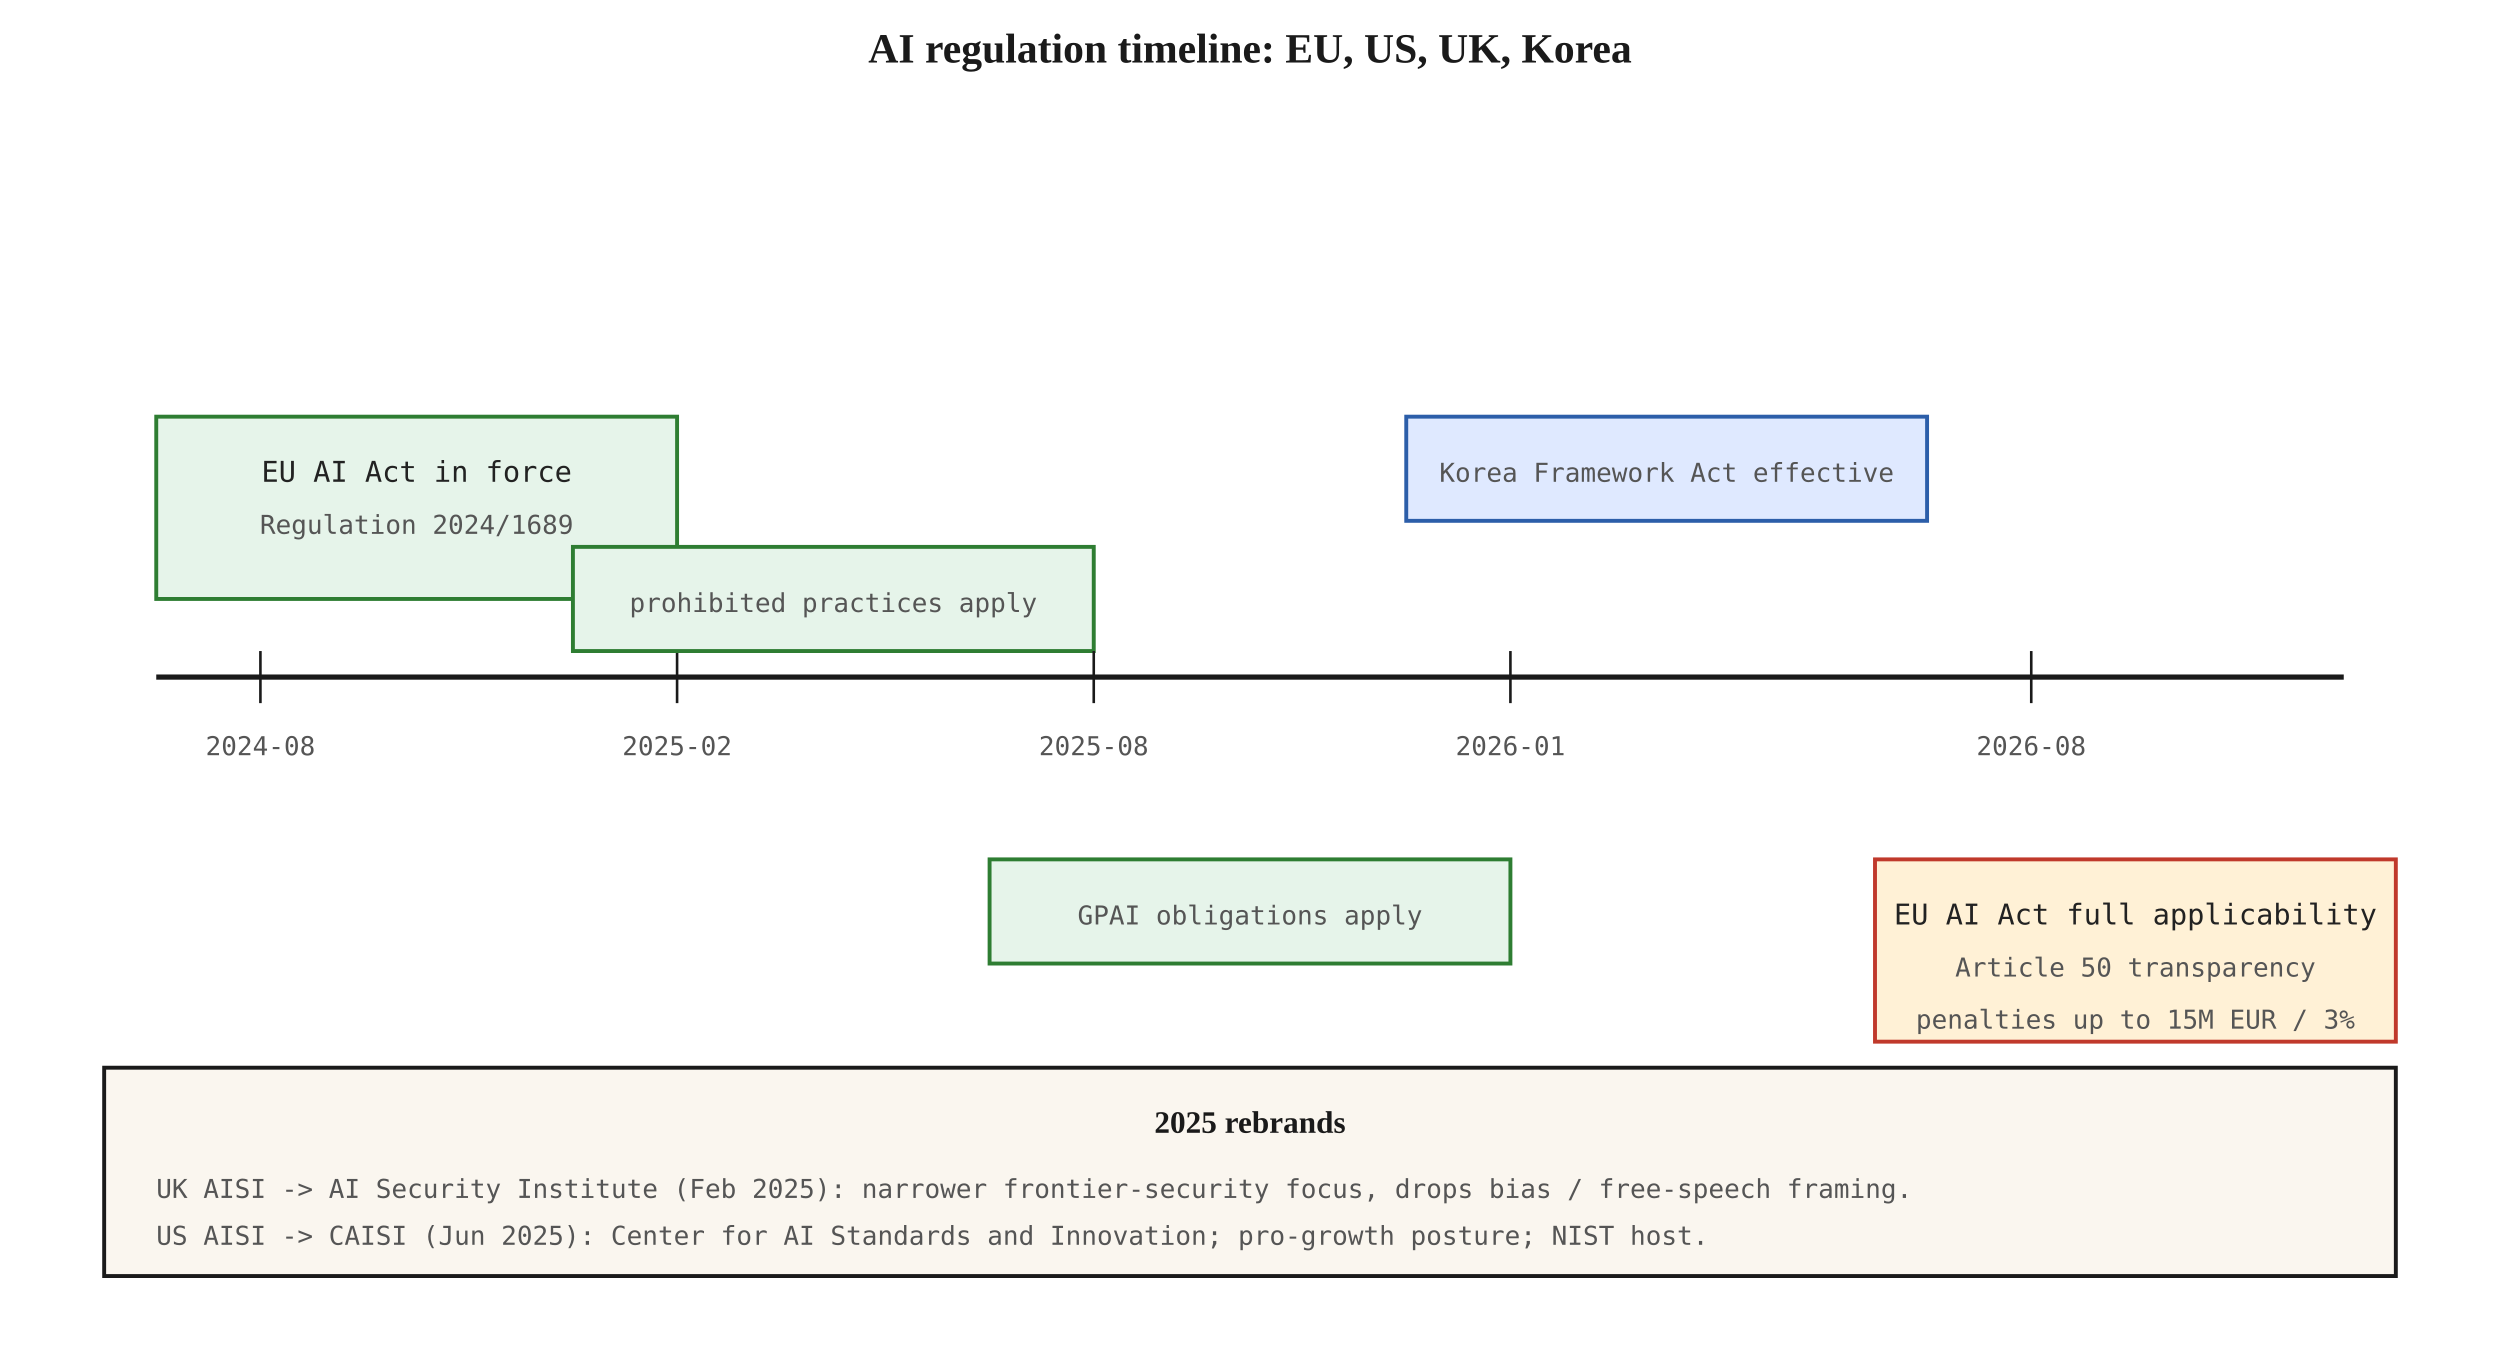
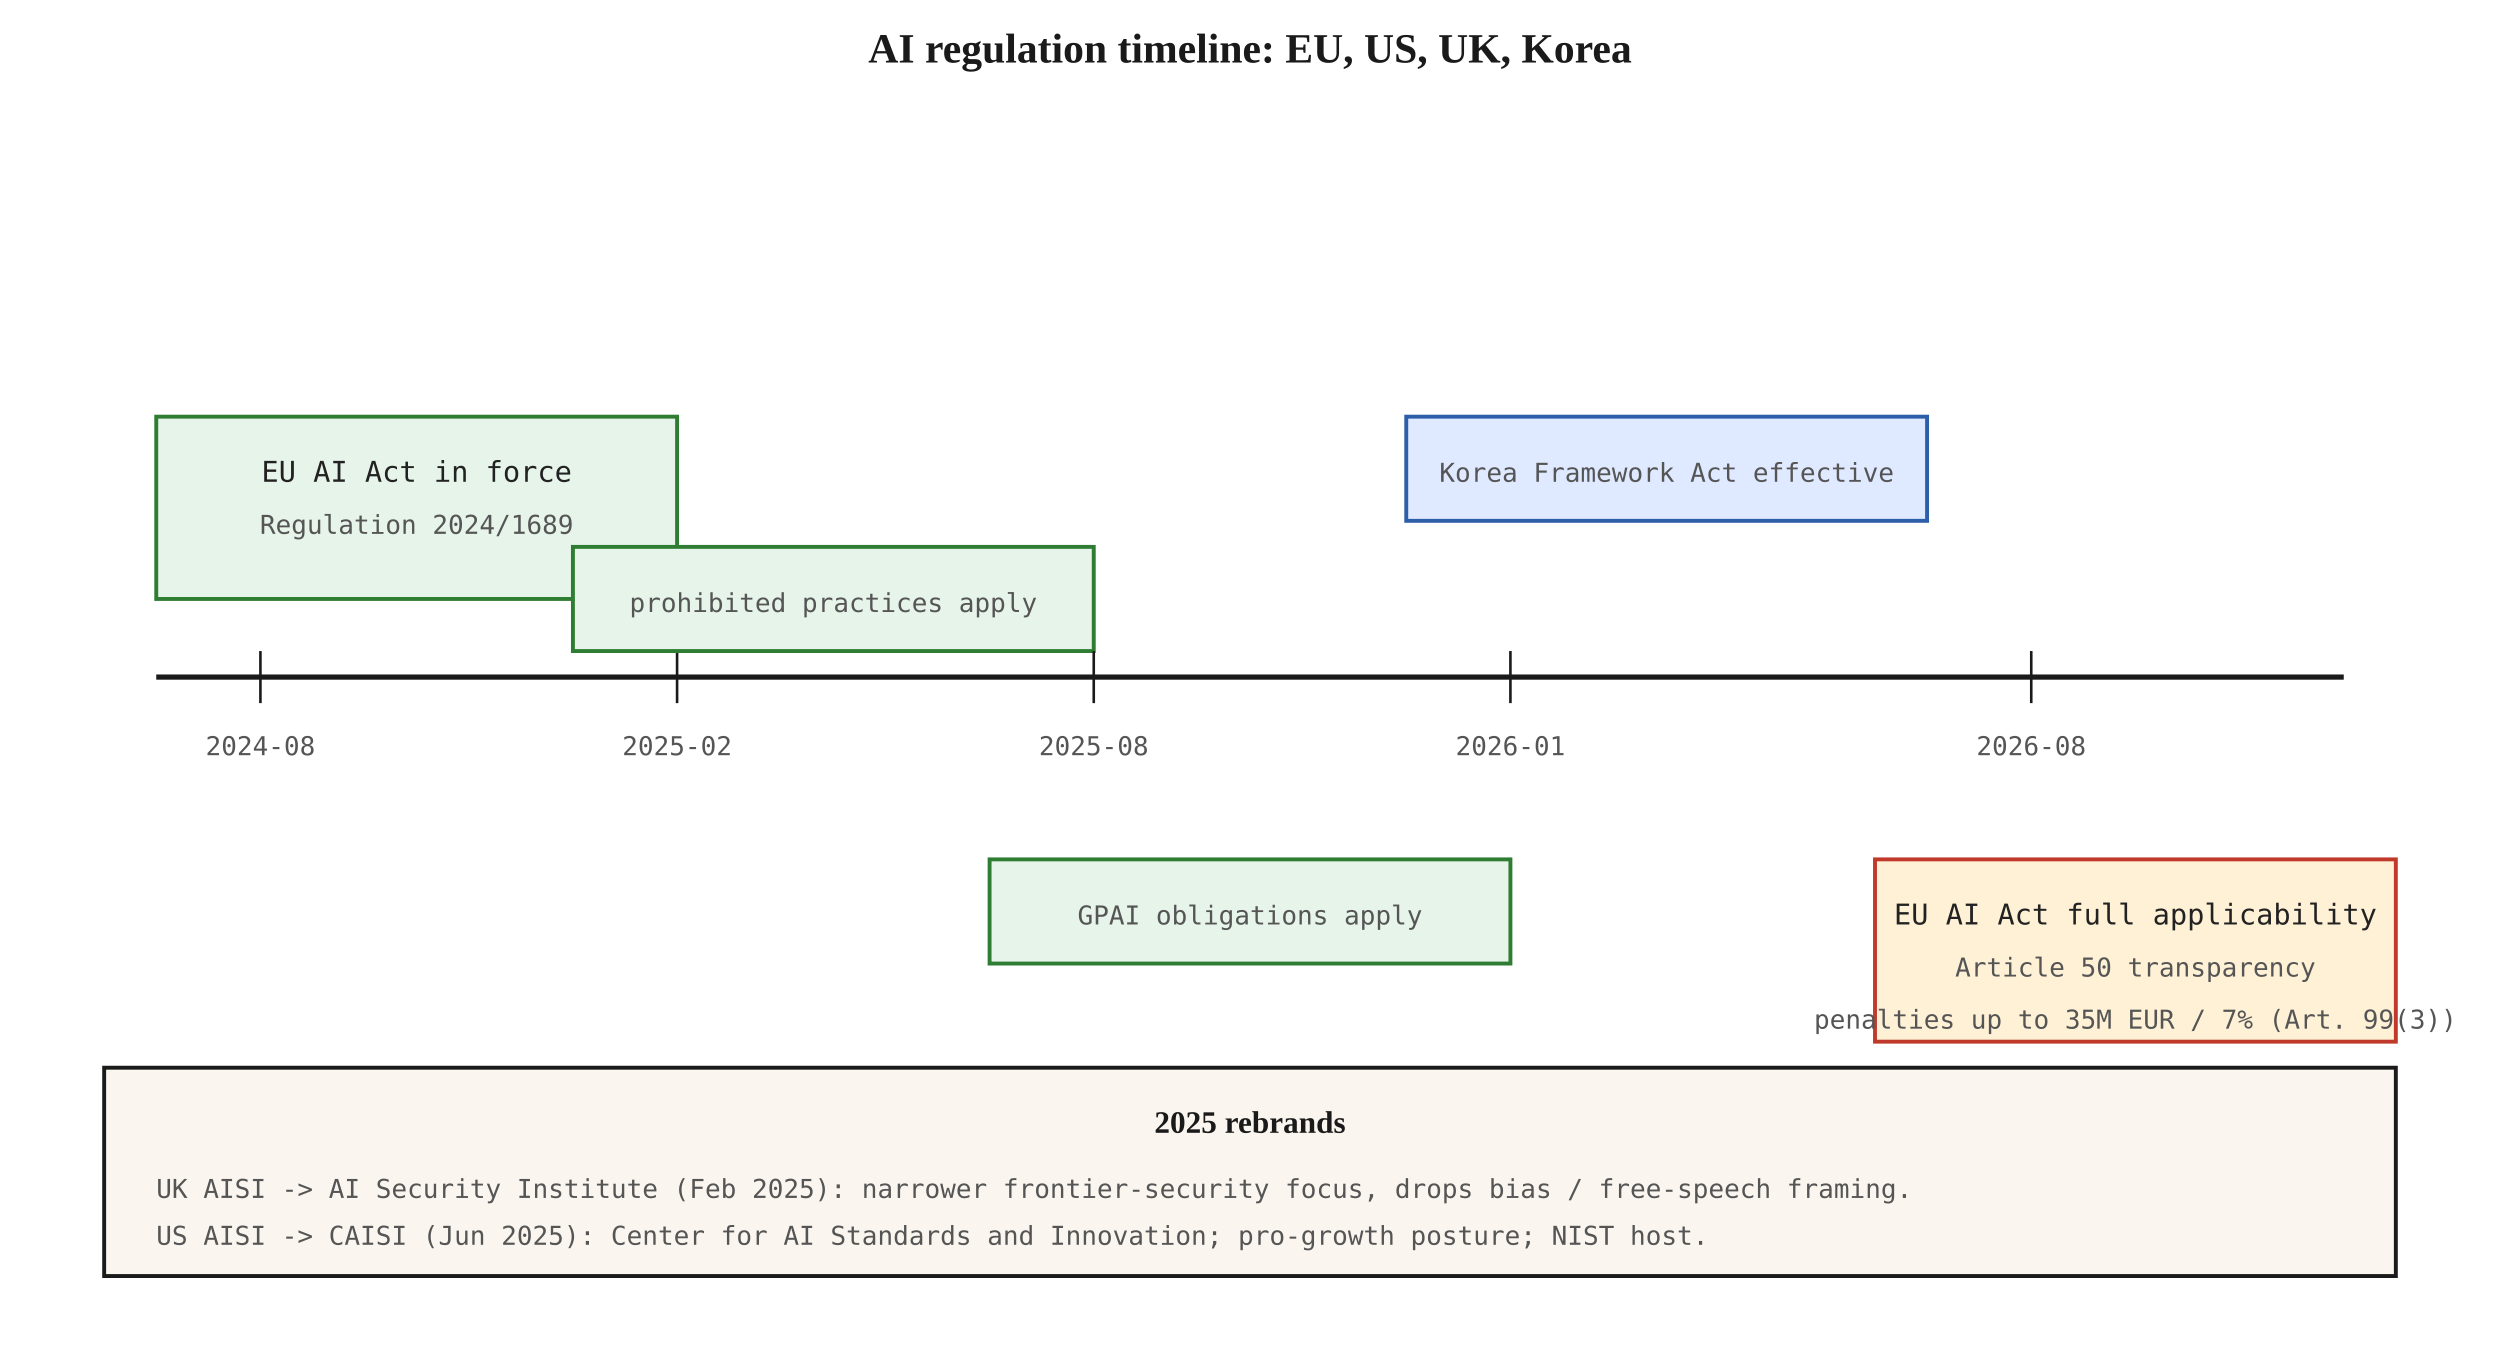
<svg xmlns="http://www.w3.org/2000/svg" viewBox="0 0 960 520" font-family="Georgia, 'Times New Roman', serif">
  <defs>
    <style>
      .box { fill: #faf6ef; stroke: #1a1a1a; stroke-width: 1.5; }
      .hot { fill: #fff1d6; stroke: #c0392b; stroke-width: 1.5; }
      .cool { fill: #e6f4ea; stroke: #2e7d32; stroke-width: 1.5; }
      .cold { fill: #dfe9ff; stroke: #2c5ea9; stroke-width: 1.5; }
      .timeline { stroke: #1a1a1a; stroke-width: 2.0; fill: none; }
      .tick { stroke: #1a1a1a; stroke-width: 1.0; }
      .step { font-size: 11px; font-family: 'Menlo', monospace; fill: #222; }
      .small { font-size: 10px; font-family: 'Menlo', monospace; fill: #555; }
      .caption { font-size: 11px; fill: #555; font-style: italic; }
      .title { font-size: 16px; font-weight: 700; fill: #1a1a1a; }
      .head { font-size: 12px; font-weight: 700; fill: #1a1a1a; }
    </style>
  </defs>
  <text x="480" y="24" text-anchor="middle" class="title">AI regulation timeline: EU, US, UK, Korea</text>
  <line x1="60" y1="260" x2="900" y2="260" class="timeline" />
  <line x1="100" y1="250" x2="100" y2="270" class="tick" />
  <text x="100" y="290" text-anchor="middle" class="small">2024-08</text>
  <rect x="60" y="160" width="200" height="70" class="cool" />
  <text x="160" y="185" text-anchor="middle" class="step">EU AI Act in force</text>
  <text x="160" y="205" text-anchor="middle" class="small">Regulation 2024/1689</text>
  <line x1="260" y1="250" x2="260" y2="270" class="tick" />
  <text x="260" y="290" text-anchor="middle" class="small">2025-02</text>
  <rect x="220" y="210" width="200" height="40" class="cool" />
  <text x="320" y="235" text-anchor="middle" class="small">prohibited practices apply</text>
  <line x1="420" y1="250" x2="420" y2="270" class="tick" />
  <text x="420" y="290" text-anchor="middle" class="small">2025-08</text>
  <rect x="380" y="330" width="200" height="40" class="cool" />
  <text x="480" y="355" text-anchor="middle" class="small">GPAI obligations apply</text>
  <line x1="580" y1="250" x2="580" y2="270" class="tick" />
  <text x="580" y="290" text-anchor="middle" class="small">2026-01</text>
  <rect x="540" y="160" width="200" height="40" class="cold" />
  <text x="640" y="185" text-anchor="middle" class="small">Korea Framework Act effective</text>
  <line x1="780" y1="250" x2="780" y2="270" class="tick" />
  <text x="780" y="290" text-anchor="middle" class="small">2026-08</text>
  <rect x="720" y="330" width="200" height="70" class="hot" />
  <text x="820" y="355" text-anchor="middle" class="step">EU AI Act full applicability</text>
  <text x="820" y="375" text-anchor="middle" class="small">Article 50 transparency</text>
-   <text x="820" y="395" text-anchor="middle" class="small">penalties up to 15M EUR / 3%</text>
+   <text x="820" y="395" text-anchor="middle" class="small">penalties up to 35M EUR / 7% (Art. 99(3))</text>
  <rect x="40" y="410" width="880" height="80" class="box" />
  <text x="480" y="435" text-anchor="middle" class="head">2025 rebrands</text>
  <text x="60" y="460" class="small">UK AISI -&gt; AI Security Institute (Feb 2025): narrower frontier-security focus, drops bias / free-speech framing.</text>
  <text x="60" y="478" class="small">US AISI -&gt; CAISI (Jun 2025): Center for AI Standards and Innovation; pro-growth posture; NIST host.</text>
</svg>
